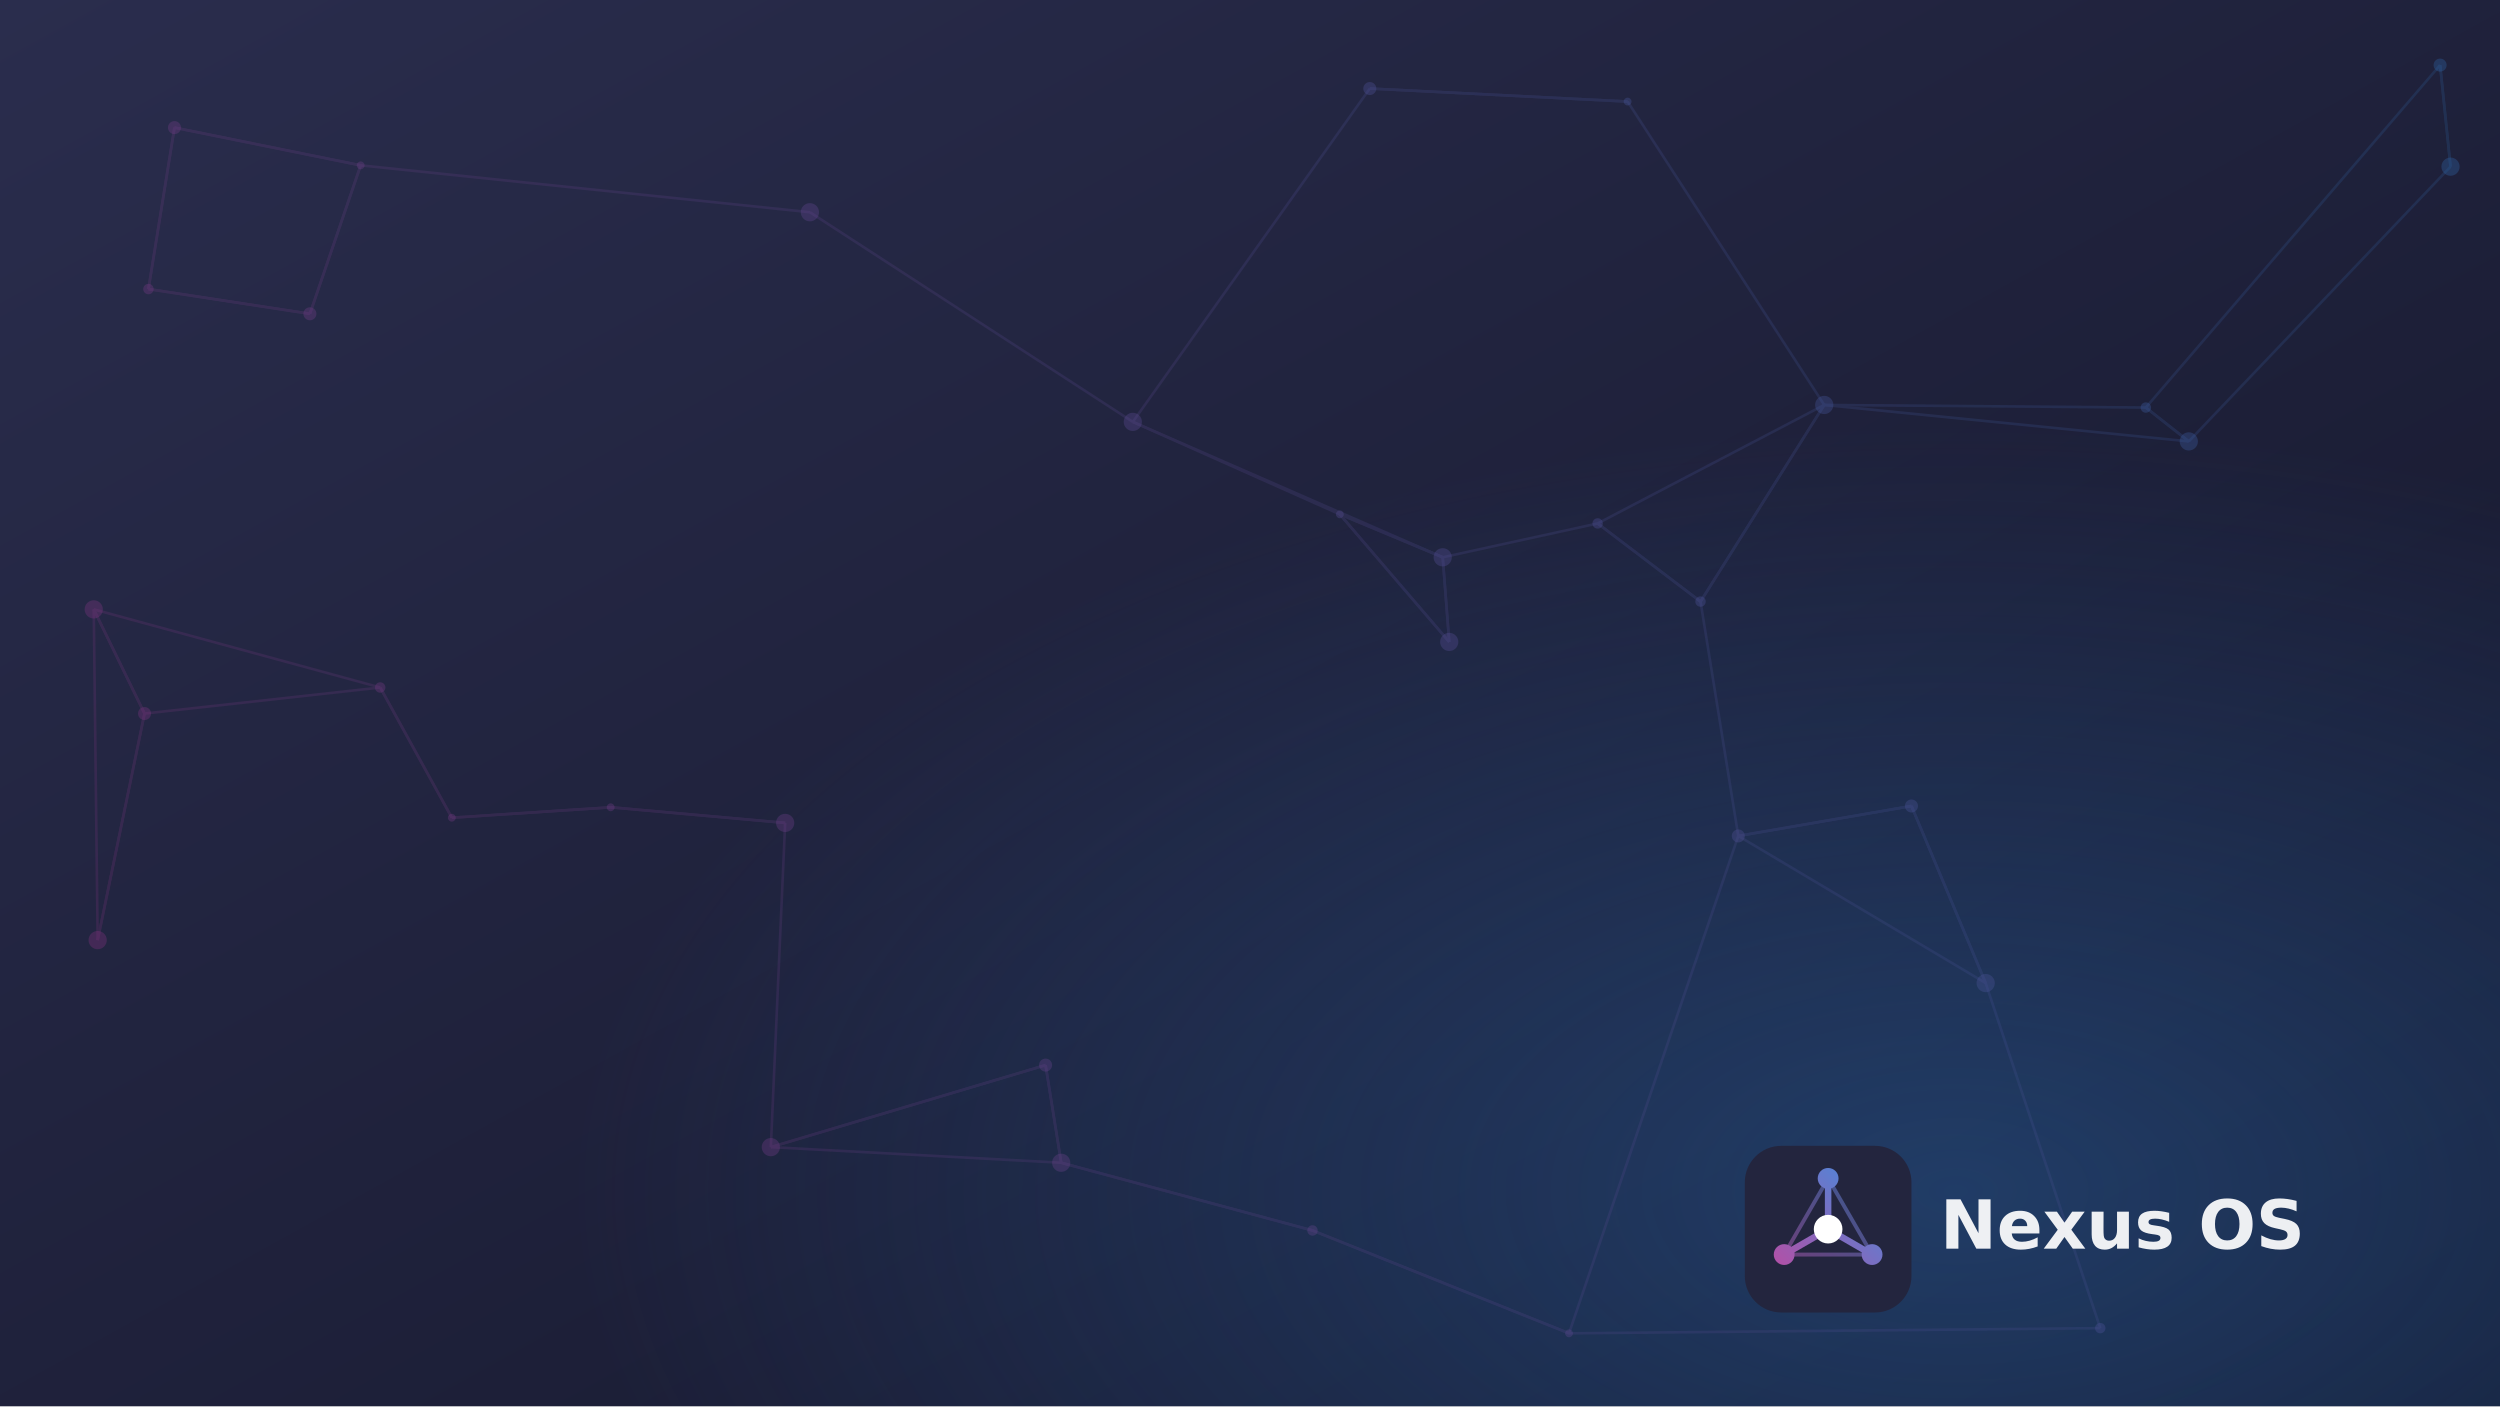
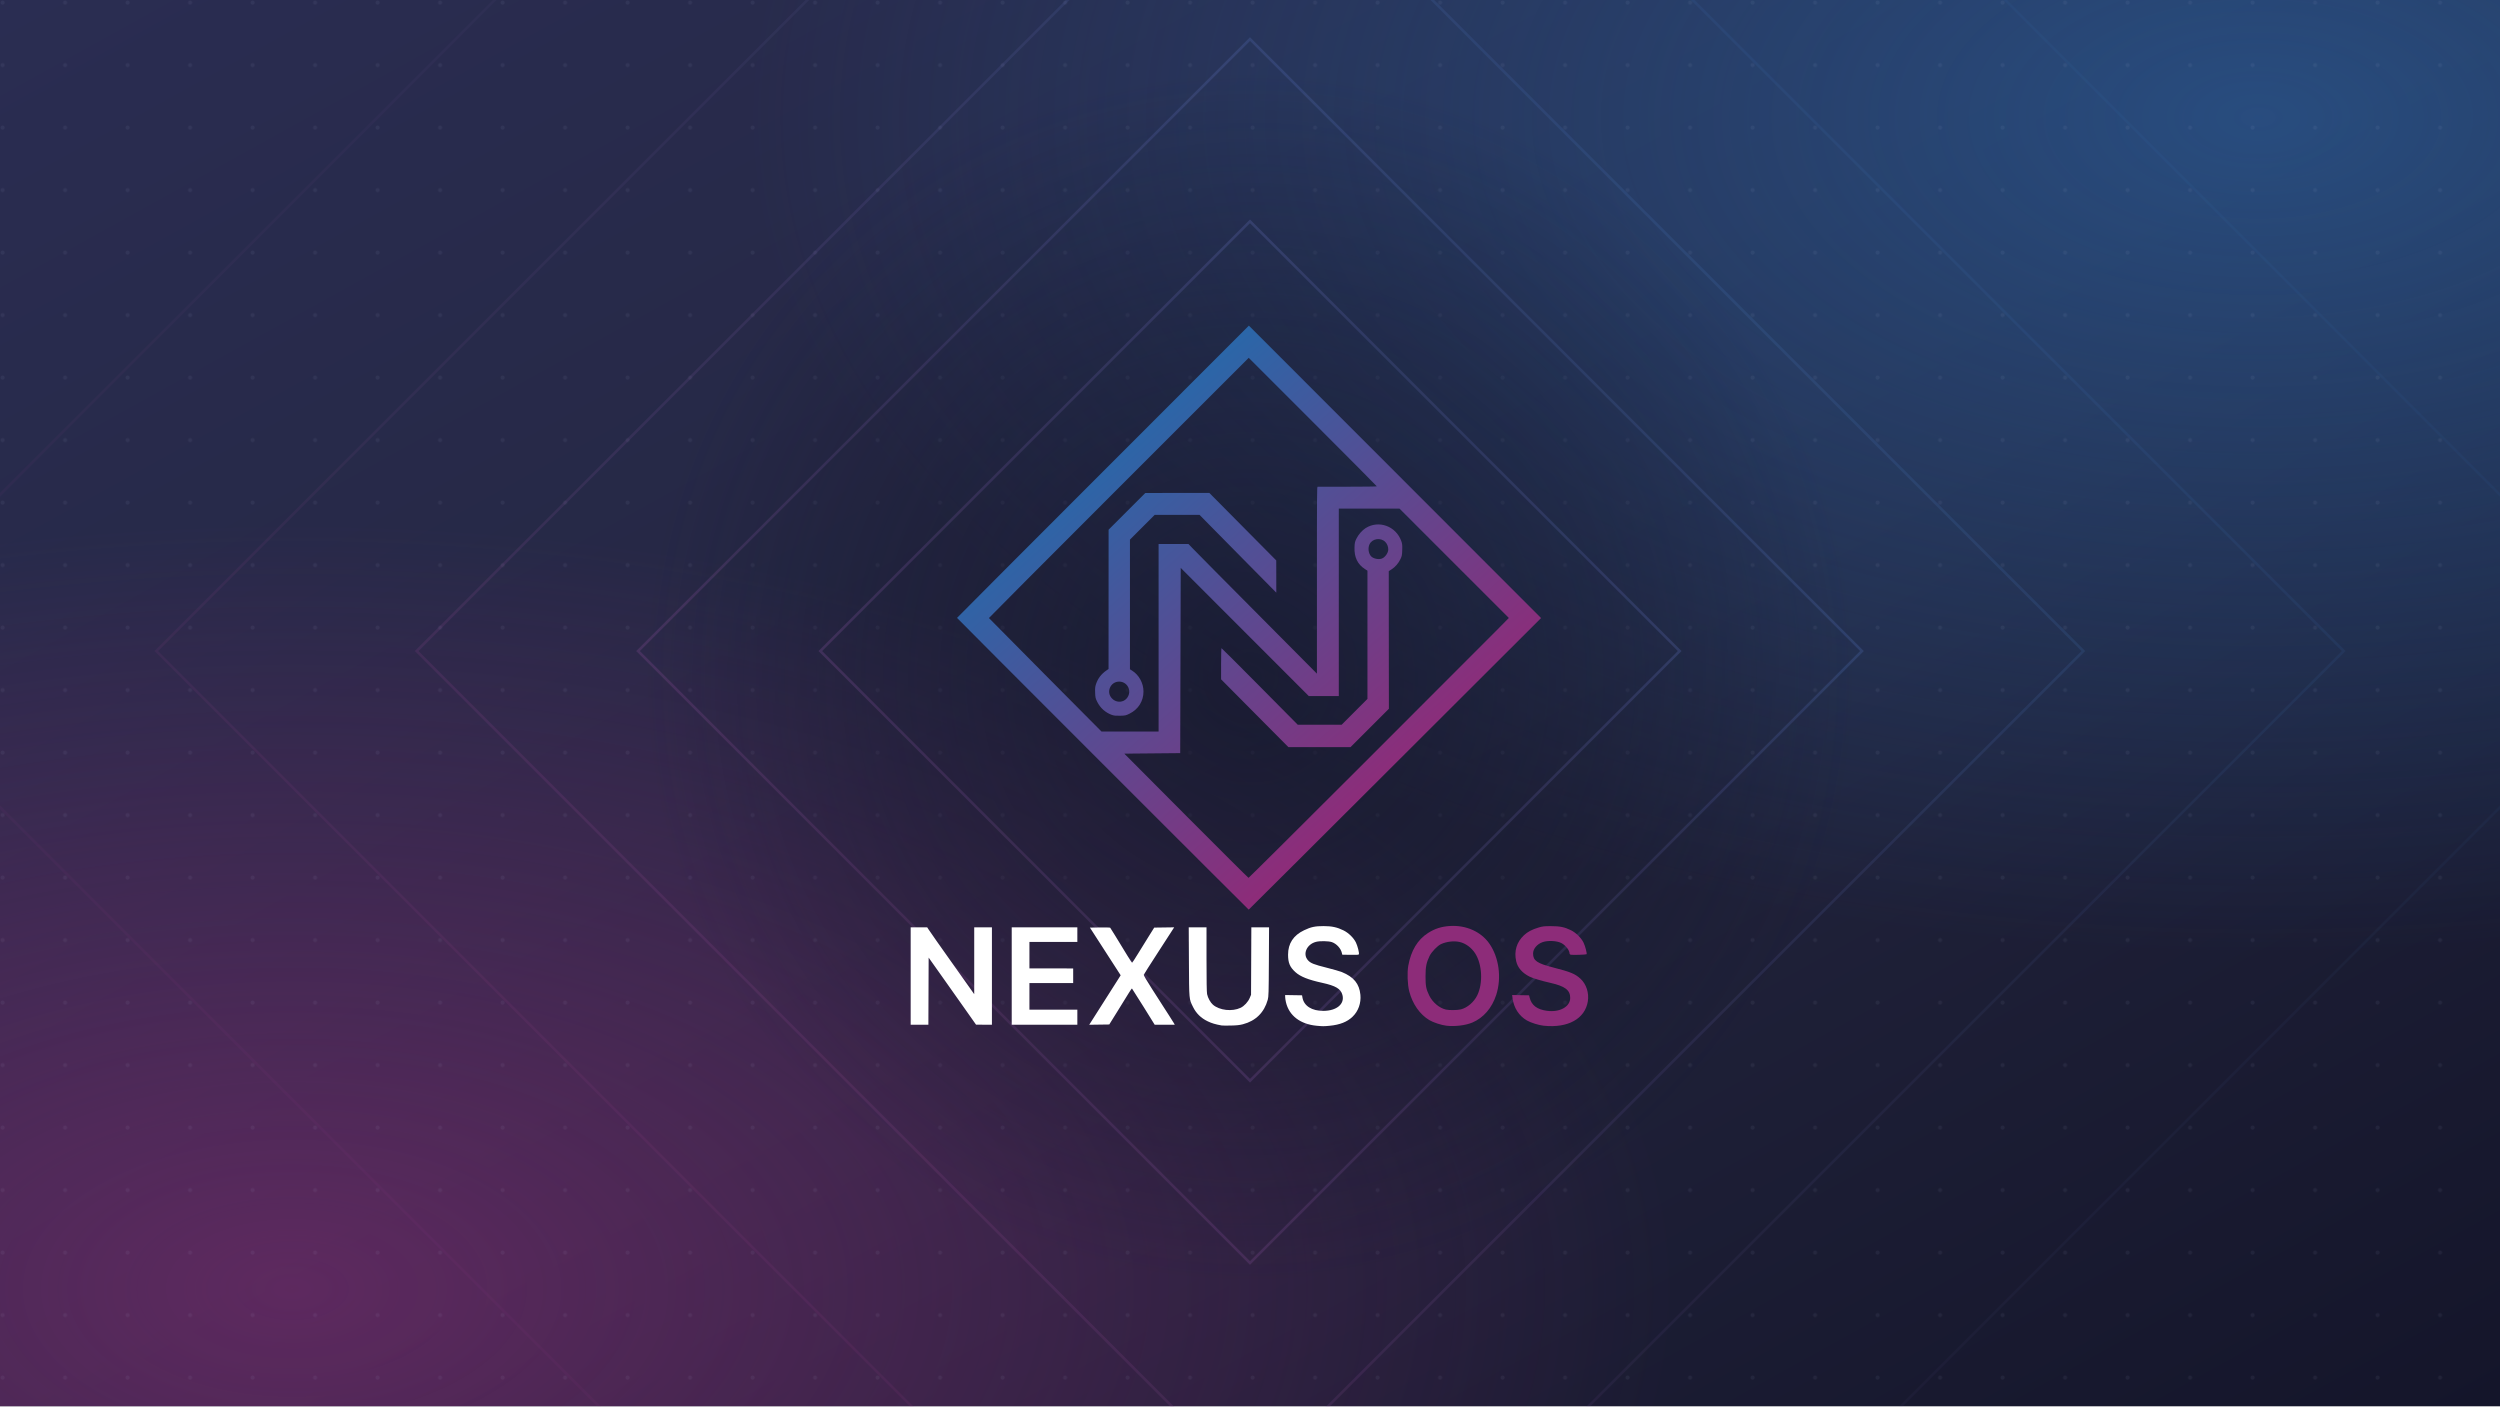
<svg xmlns="http://www.w3.org/2000/svg" viewBox="0 0 1920 1080" width="1920" height="1080" role="img" aria-labelledby="t">
  <defs>
    <linearGradient id="bg" x1="0" y1="0" x2="1" y2="1">
-       <stop offset="0" stop-color="#2a2d4d" />
-       <stop offset="1" stop-color="#14162a" />
+       <stop offset="0" stop-color="#2a2d52" />
+       <stop offset=".55" stop-color="#23253e" />
+       <stop offset="1" stop-color="#14152a" />
    </linearGradient>
-     <linearGradient id="gf" gradientUnits="userSpaceOnUse" x1="0" y1="1080" x2="1920" y2="0">
+     <radialGradient id="brilho-m" cx=".12" cy=".92" r=".55">
+       <stop offset="0" stop-color="#8d2c79" stop-opacity=".55" />
+       <stop offset="1" stop-color="#8d2c79" stop-opacity="0" />
+     </radialGradient>
+     <radialGradient id="brilho-a" cx=".9" cy=".08" r=".6">
+       <stop offset="0" stop-color="#2b66a8" stop-opacity=".6" />
+       <stop offset="1" stop-color="#2b66a8" stop-opacity="0" />
+     </radialGradient>
+     <radialGradient id="halo" cx=".5" cy=".5" r=".5">
+       <stop offset="0" stop-color="#14152a" stop-opacity=".62" />
+       <stop offset=".6" stop-color="#14152a" stop-opacity=".3" />
+       <stop offset="1" stop-color="#14152a" stop-opacity="0" />
+     </radialGradient>
+     <linearGradient id="linha" gradientUnits="userSpaceOnUse" x1="500" y1="900" x2="1420" y2="160">
+       <stop offset="0" stop-color="#c04aa3" />
+       <stop offset="1" stop-color="#4a8fe0" />
+     </linearGradient>
+     <linearGradient id="gl" gradientUnits="userSpaceOnUse" x1="1074.2" y1="965.6" x2="525.6" y2="344.5">
      <stop offset="0" stop-color="#8d2c79" />
      <stop offset="1" stop-color="#2b66a8" />
    </linearGradient>
-     <radialGradient id="brilho" cx="78%" cy="85%" r="55%">
-       <stop offset="0" stop-color="#2b66a8" stop-opacity=".45" />
-       <stop offset="1" stop-color="#2b66a8" stop-opacity="0" />
-     </radialGradient>
-     <linearGradient id="g" gradientUnits="userSpaceOnUse" x1="40" y1="216" x2="216" y2="40">
-       <stop offset="0" stop-color="#c0489f" />
-       <stop offset="1" stop-color="#3f8fe0" />
-     </linearGradient>
  </defs>
  <rect width="1920" height="1080" fill="url(#bg)" />
-   <rect width="1920" height="1080" fill="url(#brilho)" />
-   <g stroke="url(#gf)" stroke-width="2" opacity=".22">
-     <line x1="622" y1="163" x2="870" y2="324" />
-     <line x1="622" y1="163" x2="277" y2="127" />
-     <line x1="1250" y1="78" x2="1052" y2="68" />
-     <line x1="1250" y1="78" x2="1401" y2="311" />
-     <line x1="1029" y1="395" x2="1108" y2="428" />
-     <line x1="1029" y1="395" x2="1113" y2="493" />
-     <line x1="111" y1="548" x2="72" y2="468" />
-     <line x1="111" y1="548" x2="75" y2="722" />
-     <line x1="72" y1="468" x2="111" y2="548" />
-     <line x1="72" y1="468" x2="292" y2="528" />
-     <line x1="134" y1="98" x2="114" y2="222" />
-     <line x1="134" y1="98" x2="277" y2="127" />
-     <line x1="815" y1="893" x2="803" y2="818" />
-     <line x1="815" y1="893" x2="1008" y2="945" />
-     <line x1="238" y1="241" x2="277" y2="127" />
-     <line x1="238" y1="241" x2="114" y2="222" />
-     <line x1="1205" y1="1024" x2="1008" y2="945" />
-     <line x1="1205" y1="1024" x2="1335" y2="642" />
-     <line x1="1108" y1="428" x2="1113" y2="493" />
-     <line x1="1108" y1="428" x2="1029" y2="395" />
-     <line x1="1874" y1="50" x2="1882" y2="128" />
-     <line x1="1874" y1="50" x2="1648" y2="313" />
-     <line x1="1648" y1="313" x2="1681" y2="339" />
-     <line x1="1648" y1="313" x2="1401" y2="311" />
-     <line x1="277" y1="127" x2="238" y2="241" />
-     <line x1="277" y1="127" x2="134" y2="98" />
-     <line x1="592" y1="881" x2="803" y2="818" />
-     <line x1="592" y1="881" x2="815" y2="893" />
-     <line x1="347" y1="628" x2="292" y2="528" />
-     <line x1="347" y1="628" x2="469" y2="620" />
-     <line x1="1227" y1="402" x2="1306" y2="462" />
-     <line x1="1227" y1="402" x2="1108" y2="428" />
-     <line x1="1052" y1="68" x2="1250" y2="78" />
-     <line x1="1052" y1="68" x2="870" y2="324" />
-     <line x1="114" y1="222" x2="238" y2="241" />
-     <line x1="114" y1="222" x2="134" y2="98" />
-     <line x1="1306" y1="462" x2="1227" y2="402" />
-     <line x1="1306" y1="462" x2="1401" y2="311" />
-     <line x1="603" y1="632" x2="469" y2="620" />
-     <line x1="603" y1="632" x2="592" y2="881" />
-     <line x1="870" y1="324" x2="1029" y2="395" />
-     <line x1="870" y1="324" x2="1108" y2="428" />
-     <line x1="1525" y1="755" x2="1468" y2="619" />
-     <line x1="1525" y1="755" x2="1335" y2="642" />
-     <line x1="469" y1="620" x2="347" y2="628" />
-     <line x1="469" y1="620" x2="603" y2="632" />
-     <line x1="1008" y1="945" x2="815" y2="893" />
-     <line x1="1008" y1="945" x2="1205" y2="1024" />
-     <line x1="1401" y1="311" x2="1306" y2="462" />
-     <line x1="1401" y1="311" x2="1227" y2="402" />
-     <line x1="1882" y1="128" x2="1874" y2="50" />
-     <line x1="1882" y1="128" x2="1681" y2="339" />
-     <line x1="803" y1="818" x2="815" y2="893" />
-     <line x1="803" y1="818" x2="592" y2="881" />
-     <line x1="292" y1="528" x2="347" y2="628" />
-     <line x1="292" y1="528" x2="111" y2="548" />
-     <line x1="75" y1="722" x2="111" y2="548" />
-     <line x1="75" y1="722" x2="72" y2="468" />
-     <line x1="1468" y1="619" x2="1335" y2="642" />
-     <line x1="1468" y1="619" x2="1525" y2="755" />
-     <line x1="1681" y1="339" x2="1648" y2="313" />
-     <line x1="1681" y1="339" x2="1401" y2="311" />
-     <line x1="1335" y1="642" x2="1468" y2="619" />
-     <line x1="1335" y1="642" x2="1306" y2="462" />
-     <line x1="1113" y1="493" x2="1108" y2="428" />
-     <line x1="1113" y1="493" x2="1029" y2="395" />
-     <line x1="1613" y1="1020" x2="1525" y2="755" />
-     <line x1="1613" y1="1020" x2="1205" y2="1024" />
+   <rect width="1920" height="1080" fill="url(#brilho-m)" />
+   <rect width="1920" height="1080" fill="url(#brilho-a)" />
+   <pattern id="grade" width="48" height="48" patternUnits="userSpaceOnUse">
+     <circle cx="2" cy="2" r="1.6" fill="#b9bde0" />
+   </pattern>
+   <rect width="1920" height="1080" fill="url(#grade)" opacity=".07" />
+   <g fill="none" stroke="url(#linha)" stroke-width="2">
+     <polygon opacity="0.3" points="960,170 1290,500 960,830 630,500" />
+     <polygon opacity="0.2" points="960,30 1430,500 960,970 490,500" />
+     <polygon opacity="0.13" points="960,-140 1600,500 960,1140 320,500" />
+     <polygon opacity="0.08" points="960,-340 1800,500 960,1340 120,500" />
+     <polygon opacity="0.05" points="960,-580 2040,500 960,1580 -120,500" />
  </g>
-   <g fill="url(#gf)" opacity=".35">
-     <circle cx="622" cy="163" r="7" />
-     <circle cx="1250" cy="78" r="3" />
-     <circle cx="1029" cy="395" r="3" />
-     <circle cx="111" cy="548" r="5" />
-     <circle cx="72" cy="468" r="7" />
-     <circle cx="134" cy="98" r="5" />
-     <circle cx="815" cy="893" r="7" />
-     <circle cx="238" cy="241" r="5" />
-     <circle cx="1205" cy="1024" r="3" />
-     <circle cx="1108" cy="428" r="7" />
-     <circle cx="1874" cy="50" r="5" />
-     <circle cx="1648" cy="313" r="4" />
-     <circle cx="277" cy="127" r="3" />
-     <circle cx="592" cy="881" r="7" />
-     <circle cx="347" cy="628" r="3" />
-     <circle cx="1227" cy="402" r="4" />
-     <circle cx="1052" cy="68" r="5" />
-     <circle cx="114" cy="222" r="4" />
-     <circle cx="1306" cy="462" r="4" />
-     <circle cx="603" cy="632" r="7" />
-     <circle cx="870" cy="324" r="7" />
-     <circle cx="1525" cy="755" r="7" />
-     <circle cx="469" cy="620" r="3" />
-     <circle cx="1008" cy="945" r="4" />
-     <circle cx="1401" cy="311" r="7" />
-     <circle cx="1882" cy="128" r="7" />
-     <circle cx="803" cy="818" r="5" />
-     <circle cx="292" cy="528" r="4" />
-     <circle cx="75" cy="722" r="7" />
-     <circle cx="1468" cy="619" r="5" />
-     <circle cx="1681" cy="339" r="7" />
-     <circle cx="1335" cy="642" r="5" />
-     <circle cx="1113" cy="493" r="7" />
-     <circle cx="1613" cy="1020" r="4" />
+   <circle cx="960" cy="520" r="470" fill="url(#halo)" />
+   <g transform="translate(639.0 212.2) scale(0.4)">
+     <path fill="url(#gl)" fill-rule="evenodd" d="M519.75,936.24C365.89,782.38 240.00,656.21 240.00,655.86C240.00,655.51 366.08,529.12 520.17,374.98L800.34,94.73L1080.86,375.44L1361.37,656.15L1080.93,936.08C926.70,1090.03 800.27,1216.00 800.00,1216.00C799.73,1216.00 673.61,1090.11 519.75,936.24ZM1025.20,930.75C1148.60,807.41 1260.80,695.14 1274.53,681.25L1299.49,655.99L1194.50,551.00L1089.50,446.00L1031.25,446.00L973.00,446.00L973.00,626.00L973.00,806.00L944.22,806.00L915.45,806.00L792.47,682.95L669.50,559.89L669.00,737.70L668.50,915.50L614.84,916.00L561.18,916.50L679.84,1035.70C745.10,1101.27 799.03,1154.93 799.67,1154.95C800.31,1154.98 901.80,1054.09 1025.20,930.75ZM811.61,838.91L747.00,773.81L747.00,743.91C747.00,727.46 747.36,714.00 747.80,714.00C748.24,714.00 781.35,747.08 821.39,787.50L894.18,861.00L936.34,860.99L978.50,860.98L1003.25,836.19L1028.00,811.40L1028.00,688.30L1028.00,565.21L1023.05,562.03C1009.08,553.07 1002.47,539.28 1003.16,520.56C1003.49,511.52 1003.90,509.65 1006.79,503.78C1010.71,495.81 1017.70,487.80 1024.49,483.48C1049.61,467.51 1082.96,479.72 1093.06,508.58C1094.79,513.50 1095.08,516.35 1094.80,525.50C1094.50,535.35 1094.14,537.18 1091.37,543.00C1087.58,550.96 1081.30,558.19 1074.24,562.71L1068.92,566.11L1069.04,698.22L1069.17,830.32L1032.34,867.16L995.51,904.00L935.87,904.00L876.23,904.00L811.61,838.91ZM627.00,694.00L627.00,514.00L655.67,514.00L684.35,514.00L692.77,522.75C702.02,532.36 743.93,574.65 856.76,688.22L931.00,762.94L931.01,659.22C931.01,602.17 931.02,522.49 931.02,482.14C931.02,441.80 931.29,407.71 931.62,406.39L932.22,404.00L989.11,404.00C1020.40,404.00 1046.00,403.66 1046.00,403.25C1046.00,402.84 990.65,347.15 923.00,279.50L800.00,156.50L550.50,406.00C413.27,543.22 301.11,655.78 301.25,656.12C301.39,656.46 350.07,705.62 409.44,765.37L517.37,874.00L572.19,874.00L627.00,874.00L627.00,694.00ZM537.43,842.18C525.12,837.85 515.07,828.91 509.21,817.09C505.84,810.29 505.51,808.84 505.16,799.43C504.84,790.92 505.14,788.07 506.92,782.73C510.46,772.11 516.94,763.63 526.70,756.88L530.90,753.97L530.95,620.24L531.01,486.51L566.25,451.25L601.49,416.00L662.99,415.99L724.50,415.98L788.70,480.74L852.89,545.50L852.95,576.45L853.00,607.41L792.79,546.45C759.68,512.93 726.51,479.31 719.09,471.75L705.59,458.00L662.55,458.00L619.50,458.01L595.75,481.78L572.00,505.56L572.00,630.03L572.00,754.50L576.38,757.26C589.41,765.50 597.96,781.23 597.99,797.04C598.02,815.66 588.18,831.35 571.21,839.74C564.08,843.26 563.03,843.49 553.07,843.72C545.00,843.91 541.30,843.54 537.43,842.18ZM559.62,815.09C567.84,811.35 572.47,801.31 570.01,792.52C564.79,773.88 539.03,773.24 532.97,791.59C527.84,807.15 544.58,821.91 559.62,815.09ZM1055.68,541.94C1061.89,539.59 1067.94,531.01 1067.97,524.50C1068.00,519.03 1065.83,513.59 1062.13,509.89C1053.36,501.12 1037.32,503.50 1032.07,514.35C1028.60,521.52 1029.81,531.75 1034.79,537.35C1038.99,542.09 1049.30,544.35 1055.68,541.94Z" />
+     <path fill="#ffffff" fill-rule="evenodd" d="M930.28,1438.93C898.95,1435.90 877.58,1419.52 871.54,1393.91C870.71,1390.39 870.02,1385.80 870.01,1383.73L870.00,1379.95L886.22,1380.23L902.45,1380.50L903.16,1384.66C905.91,1400.80 921.15,1410.52 943.50,1410.39C968.92,1410.25 984.58,1397.15 979.98,1379.86C976.81,1367.98 967.28,1362.27 941.00,1356.50C914.02,1350.58 899.08,1344.58 889.48,1335.81C878.99,1326.22 875.58,1318.06 875.58,1302.50C875.58,1280.95 885.78,1265.40 906.37,1255.57C919.53,1249.28 927.70,1247.55 944.00,1247.59C959.75,1247.64 969.77,1249.81 981.99,1255.82C991.67,1260.57 1001.45,1270.10 1005.85,1279.06C1009.08,1285.64 1012.51,1299.22 1011.57,1301.68C1011.15,1302.78 1007.89,1303.00 995.31,1302.78L979.58,1302.50L978.95,1299.50C977.11,1290.64 968.69,1281.41 959.67,1278.36C953.27,1276.19 936.78,1275.91 929.28,1277.84C911.33,1282.46 903.09,1301.33 913.82,1313.24C918.92,1318.89 925.05,1321.32 950.19,1327.62C962.17,1330.62 975.09,1334.34 978.90,1335.89C1001.72,1345.18 1012.44,1358.33 1014.47,1379.50C1015.99,1395.46 1010.52,1410.89 999.57,1421.46C989.16,1431.53 975.23,1437.06 955.44,1438.98C944.29,1440.07 941.95,1440.06 930.28,1438.93ZM748.00,1438.40C735.57,1436.12 729.16,1434.20 721.11,1430.33C708.46,1424.25 699.10,1415.08 693.15,1402.94C685.35,1387.00 685.66,1390.43 685.24,1316.25L684.87,1250.00L701.94,1250.00L719.00,1250.00L719.00,1311.45C719.00,1352.58 719.37,1374.65 720.11,1378.20C721.65,1385.55 726.59,1394.50 731.39,1398.60C744.09,1409.47 768.23,1412.15 784.41,1404.50C791.37,1401.21 798.87,1393.08 802.06,1385.37L804.50,1379.50L804.79,1314.75L805.08,1250.00L822.09,1250.00L839.10,1250.00L838.75,1316.25C838.43,1376.37 838.23,1383.10 836.59,1389.00C829.78,1413.54 813.43,1429.68 788.89,1436.07C782.48,1437.74 776.96,1438.33 765.50,1438.56C757.25,1438.72 749.38,1438.65 748.00,1438.40ZM151.00,1343.50L151.00,1250.00L166.87,1250.00L182.73,1250.00L185.52,1254.25C189.34,1260.06 205.59,1283.22 228.50,1315.50C239.03,1330.35 253.36,1350.56 260.33,1360.41L273.00,1378.31L273.00,1314.16L273.00,1250.00L290.00,1250.00L307.00,1250.00L307.00,1343.50L307.00,1437.00L291.75,1436.94L276.50,1436.88L255.59,1407.19C244.09,1390.86 223.62,1361.89 210.09,1342.81L185.50,1308.12L185.24,1372.56L184.99,1437.00L167.99,1437.00L151.00,1437.00L151.00,1343.50ZM345.00,1343.50L345.00,1250.00L408.00,1250.00L471.00,1250.00L471.00,1264.00L471.00,1278.00L425.00,1278.00L379.00,1278.00L379.00,1303.39L379.00,1328.78L408.75,1328.78C425.11,1328.78 444.01,1328.83 450.75,1328.89L463.00,1329.00L463.00,1343.00L463.00,1357.00L421.00,1357.00L379.00,1357.00L379.00,1382.50L379.00,1408.00L425.00,1408.00L471.00,1408.00L471.00,1422.50L471.00,1437.00L408.00,1437.00L345.00,1437.00L345.00,1343.50ZM495.57,1434.27C498.28,1430.17 547.81,1352.29 551.23,1346.75L554.17,1342.01L539.33,1319.02C531.17,1306.38 517.89,1285.79 509.81,1273.27L495.13,1250.50L514.24,1250.23C524.75,1250.08 533.69,1250.30 534.09,1250.73C534.77,1251.44 547.83,1272.66 567.34,1304.75C571.77,1312.04 575.72,1318.00 576.11,1318.00C576.50,1318.00 581.57,1310.24 587.38,1300.75C593.19,1291.26 602.59,1276.08 608.27,1267.00L618.59,1250.50L637.76,1250.23L656.94,1249.96L645.14,1268.23C638.66,1278.28 630.43,1291.00 626.86,1296.50C609.83,1322.78 599.02,1339.79 598.50,1341.13C598.17,1342.01 604.56,1352.93 614.26,1368.05C623.23,1382.05 632.73,1396.88 635.36,1401.00C638.00,1405.12 643.51,1413.67 647.61,1420.00C651.71,1426.33 655.74,1432.74 656.56,1434.25L658.05,1437.00L638.78,1436.99L619.50,1436.98L598.02,1402.40C586.20,1383.39 576.24,1367.65 575.88,1367.43C575.52,1367.21 572.72,1371.18 569.65,1376.26C566.57,1381.34 556.91,1396.97 548.17,1411.00L532.29,1436.50L513.01,1436.77L493.74,1437.04L495.57,1434.27Z" />
+     <path fill="#8d2c79" fill-rule="evenodd" d="M1180.03,1438.90C1170.00,1437.79 1154.33,1432.66 1146.48,1427.90C1128.38,1416.93 1114.58,1397.13 1108.30,1373.12C1104.88,1360.03 1104.00,1336.69 1106.43,1323.50C1111.78,1294.41 1124.24,1273.78 1144.17,1260.97C1157.43,1252.44 1170.30,1248.36 1187.00,1247.38C1217.32,1245.62 1245.63,1258.21 1261.58,1280.55C1280.45,1307.01 1285.95,1346.63 1275.31,1379.50C1267.08,1404.92 1250.78,1423.81 1229.30,1432.83C1216.46,1438.22 1196.35,1440.70 1180.03,1438.90ZM1366.38,1438.88C1356.86,1437.88 1341.86,1433.21 1334.32,1428.90C1318.93,1420.09 1308.83,1404.39 1306.55,1385.72L1305.85,1379.95L1322.07,1380.22L1338.28,1380.50L1339.44,1385.07C1343.18,1399.82 1353.62,1407.70 1372.82,1410.27C1397.36,1413.55 1417.29,1402.44 1417.29,1385.48C1417.29,1370.45 1407.37,1362.96 1379.00,1356.54C1361.94,1352.68 1345.68,1347.83 1339.50,1344.75C1325.19,1337.62 1316.43,1327.57 1313.57,1315.00C1309.20,1295.79 1314.43,1278.36 1328.53,1265.15C1335.58,1258.54 1343.99,1254.10 1356.50,1250.37C1364.53,1247.97 1367.11,1247.69 1380.50,1247.70C1397.73,1247.71 1406.38,1249.49 1418.79,1255.57C1428.13,1260.16 1438.21,1270.02 1442.76,1279.04C1445.97,1285.42 1449.93,1300.40 1448.72,1301.61C1447.83,1302.50 1421.60,1303.37 1418.55,1302.60C1416.87,1302.18 1416.00,1301.27 1416.00,1299.95C1416.00,1294.01 1408.16,1284.16 1400.20,1280.10C1391.51,1275.67 1374.26,1274.87 1364.20,1278.43C1353.60,1282.18 1346.00,1291.31 1346.00,1300.32C1346.00,1313.88 1353.59,1319.13 1384.79,1327.11C1418.08,1335.63 1426.84,1339.25 1437.18,1348.83C1448.27,1359.09 1453.74,1376.10 1451.12,1392.20C1445.68,1425.68 1412.85,1443.76 1366.38,1438.88ZM1207.54,1407.46C1219.96,1404.24 1232.56,1393.40 1238.84,1380.53C1250.16,1357.30 1248.34,1320.93 1234.79,1299.93C1227.67,1288.90 1216.55,1280.75 1205.00,1278.09C1194.29,1275.62 1179.88,1277.27 1169.29,1282.17C1162.38,1285.37 1151.14,1297.03 1147.28,1305.00C1141.11,1317.72 1139.54,1325.61 1139.52,1344.00C1139.50,1362.76 1140.63,1368.59 1146.68,1381.00C1153.04,1394.05 1165.96,1404.91 1178.70,1407.90C1185.00,1409.39 1201.05,1409.14 1207.54,1407.46Z" />
  </g>
-   <g transform="translate(1340 880) scale(.5)">
-     <rect width="256" height="256" rx="56" fill="#23253e" />
-     <path d="M128.0 50.0L195.5 167.0L60.5 167.0Z" fill="none" stroke="url(#g)" stroke-width="6" stroke-linejoin="round" opacity=".55" />
-     <line x1="128" y1="128" x2="128.0" y2="50.0" stroke="url(#g)" stroke-width="10" stroke-linecap="round" />
-     <line x1="128" y1="128" x2="195.5" y2="167.0" stroke="url(#g)" stroke-width="10" stroke-linecap="round" />
-     <line x1="128" y1="128" x2="60.5" y2="167.0" stroke="url(#g)" stroke-width="10" stroke-linecap="round" />
-     <circle cx="128.0" cy="50.0" r="16" fill="url(#g)" />
-     <circle cx="195.5" cy="167.0" r="16" fill="url(#g)" />
-     <circle cx="60.5" cy="167.0" r="16" fill="url(#g)" />
-     <circle cx="128" cy="128" r="22" fill="#ffffff" />
-   </g>
-   <text x="1490" y="959" font-family="DejaVu Sans, Verdana, sans-serif" font-weight="700" font-size="52" fill="#ffffff" fill-opacity=".92">Nexus OS</text>
</svg>
